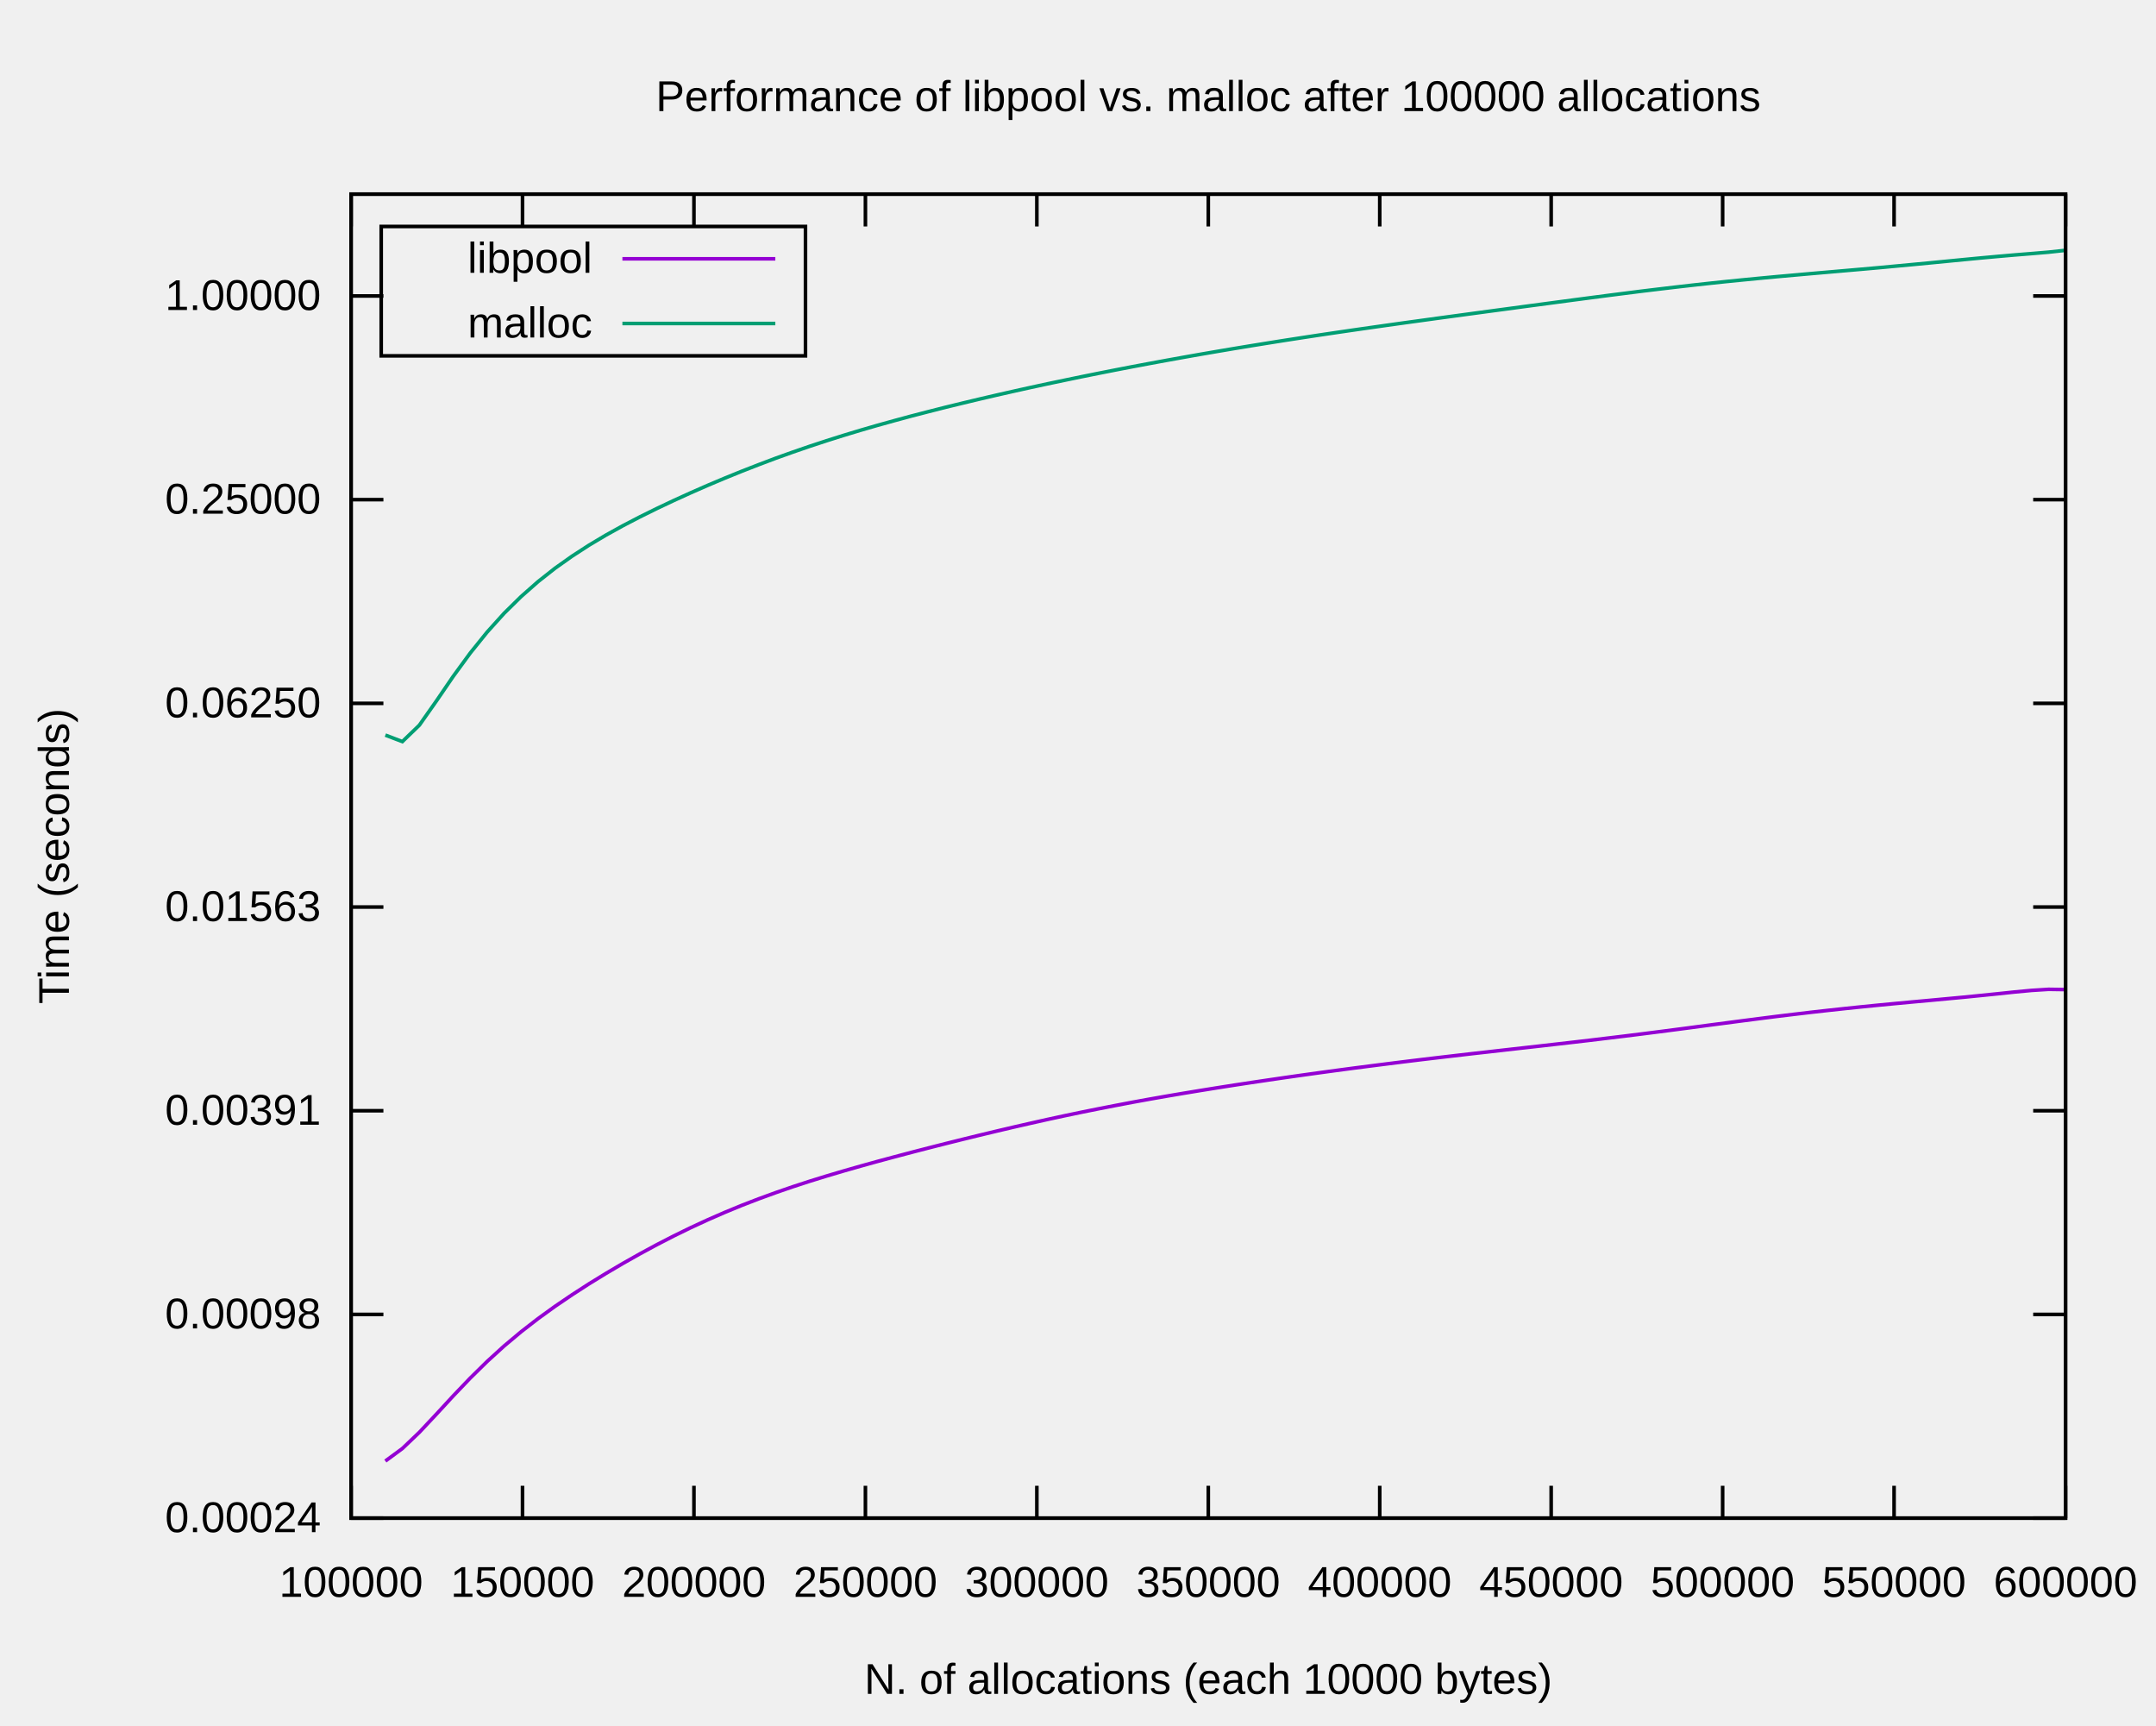
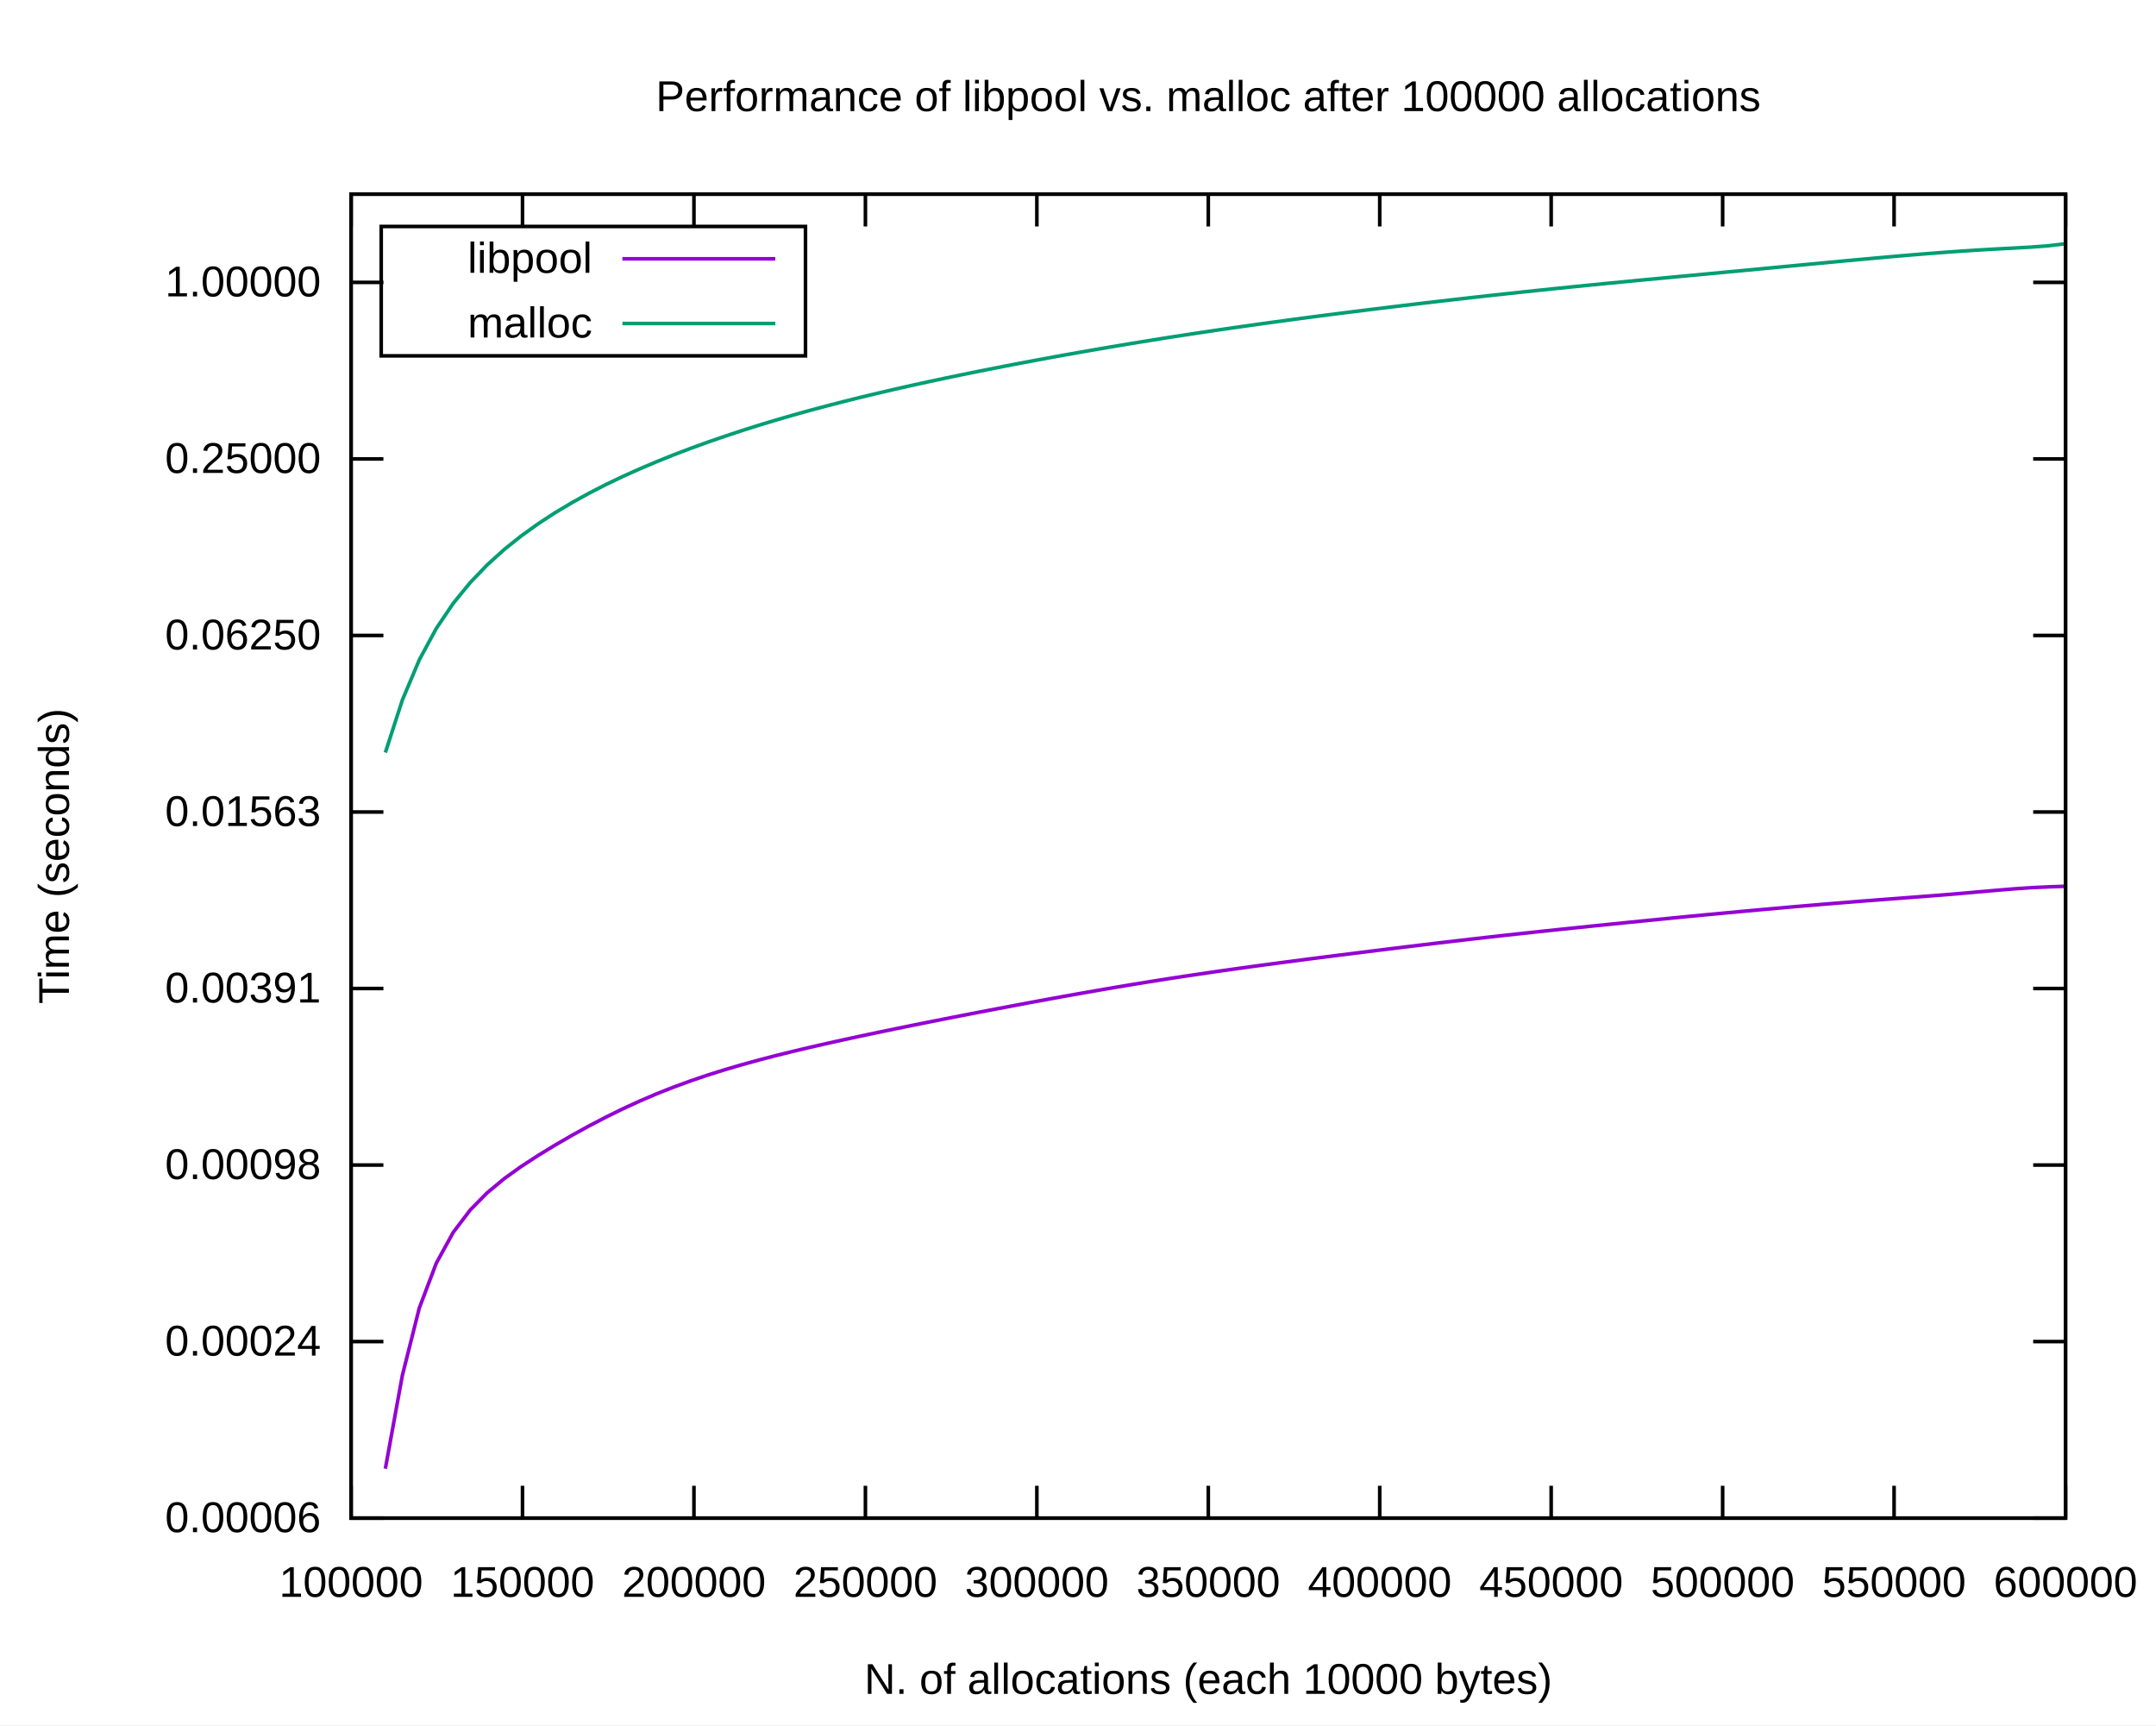
<svg xmlns="http://www.w3.org/2000/svg" xmlns:xlink="http://www.w3.org/1999/xlink" width="600" height="480" viewBox="0 0 600 480">
  <g id="gnuplot_canvas">
-     <rect x="0" y="0" width="600" height="480" fill="none" />
+     <rect x="0" y="0" width="600" height="480" fill="#ffffff" />
    <defs>
      <circle id="gpDot" r="0.5" stroke-width="0.5" stroke="currentColor" />
      <path id="gpPt0" stroke-width="0.222" stroke="currentColor" d="M-1,0 h2 M0,-1 v2" />
      <path id="gpPt1" stroke-width="0.222" stroke="currentColor" d="M-1,-1 L1,1 M1,-1 L-1,1" />
      <path id="gpPt2" stroke-width="0.222" stroke="currentColor" d="M-1,0 L1,0 M0,-1 L0,1 M-1,-1 L1,1 M-1,1 L1,-1" />
      <rect id="gpPt3" stroke-width="0.222" stroke="currentColor" x="-1" y="-1" width="2" height="2" />
      <rect id="gpPt4" stroke-width="0.222" stroke="currentColor" fill="currentColor" x="-1" y="-1" width="2" height="2" />
      <circle id="gpPt5" stroke-width="0.222" stroke="currentColor" cx="0" cy="0" r="1" />
      <use xlink:href="#gpPt5" id="gpPt6" fill="currentColor" stroke="none" />
      <path id="gpPt7" stroke-width="0.222" stroke="currentColor" d="M0,-1.33 L-1.33,0.67 L1.33,0.67 z" />
      <use xlink:href="#gpPt7" id="gpPt8" fill="currentColor" stroke="none" />
      <use xlink:href="#gpPt7" id="gpPt9" stroke="currentColor" transform="rotate(180)" />
      <use xlink:href="#gpPt9" id="gpPt10" fill="currentColor" stroke="none" />
      <use xlink:href="#gpPt3" id="gpPt11" stroke="currentColor" transform="rotate(45)" />
      <use xlink:href="#gpPt11" id="gpPt12" fill="currentColor" stroke="none" />
      <path id="gpPt13" stroke-width="0.222" stroke="currentColor" d="M0,1.330 L1.265,0.411 L0.782,-1.067 L-0.782,-1.076 L-1.265,0.411 z" />
      <use xlink:href="#gpPt13" id="gpPt14" fill="currentColor" stroke="none" />
      <filter id="textbox" filterUnits="objectBoundingBox" x="0" y="0" height="1" width="1">
-         <feFlood flood-color="white" flood-opacity="1" result="bgnd" />
+         <feFlood flood-color="#FFFFFF" flood-opacity="1" result="bgnd" />
        <feComposite in="SourceGraphic" in2="bgnd" operator="atop" />
      </filter>
      <filter id="greybox" filterUnits="objectBoundingBox" x="0" y="0" height="1" width="1">
        <feFlood flood-color="lightgrey" flood-opacity="1" result="grey" />
        <feComposite in="SourceGraphic" in2="grey" operator="atop" />
      </filter>
    </defs>
-     <g fill="none" color="white" stroke="currentColor" stroke-width="1.00" stroke-linecap="butt" stroke-linejoin="miter">
+     <g fill="none" color="#FFFFFF" stroke="currentColor" stroke-width="1.00" stroke-linecap="butt" stroke-linejoin="miter">
</g>
    <g fill="none" color="black" stroke="currentColor" stroke-width="1.00" stroke-linecap="butt" stroke-linejoin="miter">
      <path stroke="black" d="M97.70,422.40 L106.70,422.40 M574.82,422.40 L565.82,422.40  " />
      <g transform="translate(89.31,426.30)" stroke="none" fill="black" font-family="Arial" font-size="12.00" text-anchor="end">
        <text>
+           <tspan font-family="Arial">0.00006</tspan>
+         </text>
+       </g>
+     </g>
+     <g fill="none" color="black" stroke="currentColor" stroke-width="1.00" stroke-linecap="butt" stroke-linejoin="miter">
+       <path stroke="black" d="M97.70,373.28 L106.70,373.28 M574.82,373.28 L565.82,373.28  " />
+       <g transform="translate(89.31,377.18)" stroke="none" fill="black" font-family="Arial" font-size="12.00" text-anchor="end">
+         <text>
          <tspan font-family="Arial">0.00024</tspan>
        </text>
      </g>
    </g>
    <g fill="none" color="black" stroke="currentColor" stroke-width="1.00" stroke-linecap="butt" stroke-linejoin="miter">
-       <path stroke="black" d="M97.70,365.72 L106.70,365.72 M574.82,365.72 L565.82,365.72  " />
-       <g transform="translate(89.31,369.62)" stroke="none" fill="black" font-family="Arial" font-size="12.00" text-anchor="end">
+       <path stroke="black" d="M97.70,324.16 L106.70,324.16 M574.82,324.16 L565.82,324.16  " />
+       <g transform="translate(89.31,328.06)" stroke="none" fill="black" font-family="Arial" font-size="12.00" text-anchor="end">
        <text>
          <tspan font-family="Arial">0.00098</tspan>
        </text>
      </g>
    </g>
    <g fill="none" color="black" stroke="currentColor" stroke-width="1.00" stroke-linecap="butt" stroke-linejoin="miter">
-       <path stroke="black" d="M97.70,309.05 L106.70,309.05 M574.82,309.05 L565.82,309.05  " />
-       <g transform="translate(89.31,312.95)" stroke="none" fill="black" font-family="Arial" font-size="12.00" text-anchor="end">
+       <path stroke="black" d="M97.70,275.04 L106.70,275.04 M574.82,275.04 L565.82,275.04  " />
+       <g transform="translate(89.31,278.94)" stroke="none" fill="black" font-family="Arial" font-size="12.00" text-anchor="end">
        <text>
          <tspan font-family="Arial">0.00391</tspan>
        </text>
      </g>
    </g>
    <g fill="none" color="black" stroke="currentColor" stroke-width="1.00" stroke-linecap="butt" stroke-linejoin="miter">
-       <path stroke="black" d="M97.70,252.37 L106.70,252.37 M574.82,252.37 L565.82,252.37  " />
-       <g transform="translate(89.31,256.27)" stroke="none" fill="black" font-family="Arial" font-size="12.00" text-anchor="end">
+       <path stroke="black" d="M97.70,225.93 L106.70,225.93 M574.82,225.93 L565.82,225.93  " />
+       <g transform="translate(89.31,229.83)" stroke="none" fill="black" font-family="Arial" font-size="12.00" text-anchor="end">
        <text>
          <tspan font-family="Arial">0.01563</tspan>
        </text>
      </g>
    </g>
    <g fill="none" color="black" stroke="currentColor" stroke-width="1.00" stroke-linecap="butt" stroke-linejoin="miter">
-       <path stroke="black" d="M97.70,195.70 L106.70,195.70 M574.82,195.70 L565.82,195.70  " />
-       <g transform="translate(89.31,199.60)" stroke="none" fill="black" font-family="Arial" font-size="12.00" text-anchor="end">
+       <path stroke="black" d="M97.70,176.81 L106.70,176.81 M574.82,176.81 L565.82,176.81  " />
+       <g transform="translate(89.31,180.71)" stroke="none" fill="black" font-family="Arial" font-size="12.00" text-anchor="end">
        <text>
          <tspan font-family="Arial">0.06250</tspan>
        </text>
      </g>
    </g>
    <g fill="none" color="black" stroke="currentColor" stroke-width="1.00" stroke-linecap="butt" stroke-linejoin="miter">
-       <path stroke="black" d="M97.70,139.02 L106.70,139.02 M574.82,139.02 L565.82,139.02  " />
-       <g transform="translate(89.31,142.92)" stroke="none" fill="black" font-family="Arial" font-size="12.00" text-anchor="end">
+       <path stroke="black" d="M97.70,127.69 L106.70,127.69 M574.82,127.69 L565.82,127.69  " />
+       <g transform="translate(89.31,131.59)" stroke="none" fill="black" font-family="Arial" font-size="12.00" text-anchor="end">
        <text>
          <tspan font-family="Arial">0.25000</tspan>
        </text>
      </g>
    </g>
    <g fill="none" color="black" stroke="currentColor" stroke-width="1.00" stroke-linecap="butt" stroke-linejoin="miter">
-       <path stroke="black" d="M97.70,82.35 L106.70,82.35 M574.82,82.35 L565.82,82.35  " />
-       <g transform="translate(89.31,86.25)" stroke="none" fill="black" font-family="Arial" font-size="12.00" text-anchor="end">
+       <path stroke="black" d="M97.70,78.57 L106.70,78.57 M574.82,78.57 L565.82,78.57  " />
+       <g transform="translate(89.31,82.47)" stroke="none" fill="black" font-family="Arial" font-size="12.00" text-anchor="end">
        <text>
          <tspan font-family="Arial">1.00000</tspan>
        </text>
      </g>
    </g>
    <g fill="none" color="black" stroke="currentColor" stroke-width="1.00" stroke-linecap="butt" stroke-linejoin="miter">
      <path stroke="black" d="M97.70,422.40 L97.70,413.40 M97.70,54.01 L97.70,63.01  " />
      <g transform="translate(97.70,444.30)" stroke="none" fill="black" font-family="Arial" font-size="12.00" text-anchor="middle">
        <text>
          <tspan font-family="Arial"> 100000</tspan>
        </text>
      </g>
    </g>
    <g fill="none" color="black" stroke="currentColor" stroke-width="1.00" stroke-linecap="butt" stroke-linejoin="miter">
      <path stroke="black" d="M145.41,422.40 L145.41,413.40 M145.41,54.01 L145.41,63.01  " />
      <g transform="translate(145.41,444.30)" stroke="none" fill="black" font-family="Arial" font-size="12.00" text-anchor="middle">
        <text>
          <tspan font-family="Arial"> 150000</tspan>
        </text>
      </g>
    </g>
    <g fill="none" color="black" stroke="currentColor" stroke-width="1.00" stroke-linecap="butt" stroke-linejoin="miter">
      <path stroke="black" d="M193.12,422.40 L193.12,413.40 M193.12,54.01 L193.12,63.01  " />
      <g transform="translate(193.12,444.30)" stroke="none" fill="black" font-family="Arial" font-size="12.00" text-anchor="middle">
        <text>
          <tspan font-family="Arial"> 200000</tspan>
        </text>
      </g>
    </g>
    <g fill="none" color="black" stroke="currentColor" stroke-width="1.00" stroke-linecap="butt" stroke-linejoin="miter">
      <path stroke="black" d="M240.84,422.40 L240.84,413.40 M240.84,54.01 L240.84,63.01  " />
      <g transform="translate(240.84,444.30)" stroke="none" fill="black" font-family="Arial" font-size="12.00" text-anchor="middle">
        <text>
          <tspan font-family="Arial"> 250000</tspan>
        </text>
      </g>
    </g>
    <g fill="none" color="black" stroke="currentColor" stroke-width="1.00" stroke-linecap="butt" stroke-linejoin="miter">
      <path stroke="black" d="M288.55,422.40 L288.55,413.40 M288.55,54.01 L288.55,63.01  " />
      <g transform="translate(288.55,444.30)" stroke="none" fill="black" font-family="Arial" font-size="12.00" text-anchor="middle">
        <text>
          <tspan font-family="Arial"> 300000</tspan>
        </text>
      </g>
    </g>
    <g fill="none" color="black" stroke="currentColor" stroke-width="1.00" stroke-linecap="butt" stroke-linejoin="miter">
      <path stroke="black" d="M336.26,422.40 L336.26,413.40 M336.26,54.01 L336.26,63.01  " />
      <g transform="translate(336.26,444.30)" stroke="none" fill="black" font-family="Arial" font-size="12.00" text-anchor="middle">
        <text>
          <tspan font-family="Arial"> 350000</tspan>
        </text>
      </g>
    </g>
    <g fill="none" color="black" stroke="currentColor" stroke-width="1.00" stroke-linecap="butt" stroke-linejoin="miter">
      <path stroke="black" d="M383.97,422.40 L383.97,413.40 M383.97,54.01 L383.97,63.01  " />
      <g transform="translate(383.97,444.30)" stroke="none" fill="black" font-family="Arial" font-size="12.00" text-anchor="middle">
        <text>
          <tspan font-family="Arial"> 400000</tspan>
        </text>
      </g>
    </g>
    <g fill="none" color="black" stroke="currentColor" stroke-width="1.00" stroke-linecap="butt" stroke-linejoin="miter">
      <path stroke="black" d="M431.68,422.40 L431.68,413.40 M431.68,54.01 L431.68,63.01  " />
      <g transform="translate(431.68,444.30)" stroke="none" fill="black" font-family="Arial" font-size="12.00" text-anchor="middle">
        <text>
          <tspan font-family="Arial"> 450000</tspan>
        </text>
      </g>
    </g>
    <g fill="none" color="black" stroke="currentColor" stroke-width="1.00" stroke-linecap="butt" stroke-linejoin="miter">
      <path stroke="black" d="M479.40,422.40 L479.40,413.40 M479.40,54.01 L479.40,63.01  " />
      <g transform="translate(479.40,444.30)" stroke="none" fill="black" font-family="Arial" font-size="12.00" text-anchor="middle">
        <text>
          <tspan font-family="Arial"> 500000</tspan>
        </text>
      </g>
    </g>
    <g fill="none" color="black" stroke="currentColor" stroke-width="1.00" stroke-linecap="butt" stroke-linejoin="miter">
      <path stroke="black" d="M527.11,422.40 L527.11,413.40 M527.11,54.01 L527.11,63.01  " />
      <g transform="translate(527.11,444.30)" stroke="none" fill="black" font-family="Arial" font-size="12.00" text-anchor="middle">
        <text>
          <tspan font-family="Arial"> 550000</tspan>
        </text>
      </g>
    </g>
    <g fill="none" color="black" stroke="currentColor" stroke-width="1.00" stroke-linecap="butt" stroke-linejoin="miter">
      <path stroke="black" d="M574.82,422.40 L574.82,413.40 M574.82,54.01 L574.82,63.01  " />
      <g transform="translate(574.82,444.30)" stroke="none" fill="black" font-family="Arial" font-size="12.00" text-anchor="middle">
        <text>
          <tspan font-family="Arial"> 600000</tspan>
        </text>
      </g>
    </g>
    <g fill="none" color="black" stroke="currentColor" stroke-width="1.00" stroke-linecap="butt" stroke-linejoin="miter">
</g>
    <g fill="none" color="black" stroke="currentColor" stroke-width="1.00" stroke-linecap="butt" stroke-linejoin="miter">
      <path stroke="black" d="M97.70,54.01 L97.70,422.40 L574.82,422.40 L574.82,54.01 L97.70,54.01 Z  " />
    </g>
    <g fill="none" color="black" stroke="currentColor" stroke-width="1.00" stroke-linecap="butt" stroke-linejoin="miter">
</g>
    <g fill="none" color="black" stroke="currentColor" stroke-width="1.00" stroke-linecap="butt" stroke-linejoin="miter">
      <path stroke="black" d="M106.09,99.01 L106.09,63.01 L224.16,63.01 L224.16,99.01 L106.09,99.01 Z  " />
    </g>
    <g id="gnuplot_plot_1">
      <g fill="none" color="black" stroke="currentColor" stroke-width="1.00" stroke-linecap="butt" stroke-linejoin="miter">
        <g transform="translate(164.82,75.91)" stroke="none" fill="black" font-family="Arial" font-size="12.00" text-anchor="end">
          <text>
            <tspan font-family="Arial">libpool</tspan>
          </text>
        </g>
      </g>
      <g fill="none" color="black" stroke="currentColor" stroke-width="1.00" stroke-linecap="butt" stroke-linejoin="miter">
-         <path stroke="rgb(148,   0, 211)" d="M173.21,72.01 L215.77,72.01 M107.24,406.52 L111.97,403.04 L116.69,398.54 L121.41,393.51 L126.13,388.39 L130.86,383.44   L135.58,378.80 L140.30,374.50 L145.03,370.54 L149.75,366.88 L154.47,363.47 L159.20,360.26 L163.92,357.21 L168.64,354.31   L173.36,351.53 L178.09,348.86 L182.81,346.31 L187.53,343.88 L192.26,341.57 L196.98,339.39 L201.70,337.33 L206.43,335.38   L211.15,333.56 L215.87,331.84 L220.59,330.21 L225.32,328.67 L230.04,327.21 L234.76,325.81 L239.49,324.46 L244.21,323.15   L248.93,321.88 L253.66,320.63 L258.38,319.41 L263.10,318.21 L267.82,317.03 L272.55,315.87 L277.27,314.74 L281.99,313.63   L286.72,312.55 L291.44,311.49 L296.16,310.47 L300.89,309.48 L305.61,308.53 L310.33,307.61 L315.05,306.71 L319.78,305.85   L324.50,305.02 L329.22,304.22 L333.95,303.44 L338.67,302.68 L343.39,301.94 L348.12,301.22 L352.84,300.52 L357.56,299.83   L362.28,299.16 L367.01,298.50 L371.73,297.86 L376.45,297.23 L381.18,296.62 L385.90,296.02 L390.62,295.43 L395.35,294.85   L400.07,294.29 L404.79,293.74 L409.51,293.19 L414.24,292.66 L418.96,292.12 L423.68,291.59 L428.41,291.06 L433.13,290.52   L437.85,289.98 L442.58,289.43 L447.30,288.86 L452.02,288.29 L456.74,287.70 L461.47,287.10 L466.19,286.49 L470.91,285.87   L475.64,285.24 L480.36,284.62 L485.08,284.00 L489.81,283.39 L494.53,282.79 L499.25,282.22 L503.97,281.66 L508.70,281.13   L513.42,280.62 L518.14,280.13 L522.87,279.66 L527.59,279.21 L532.31,278.77 L537.04,278.34 L541.76,277.90 L546.48,277.46   L551.20,276.99 L555.93,276.51 L560.65,276.01 L565.37,275.57 L570.10,275.27 L574.82,275.34  " />
+         <path stroke="rgb(148,   0, 211)" d="M173.21,72.01 L215.77,72.01 M107.24,408.64 L111.97,382.71 L116.69,363.94 L121.41,351.48 L126.13,342.89 L130.86,336.66   L135.58,331.88 L140.30,327.96 L145.03,324.57 L149.75,321.50 L154.47,318.62 L159.20,315.88 L163.92,313.28 L168.64,310.82   L173.36,308.50 L178.09,306.33 L182.81,304.31 L187.53,302.45 L192.26,300.72 L196.98,299.12 L201.70,297.64 L206.43,296.25   L211.15,294.95 L215.87,293.72 L220.59,292.55 L225.32,291.43 L230.04,290.35 L234.76,289.30 L239.49,288.28 L244.21,287.28   L248.93,286.31 L253.66,285.34 L258.38,284.40 L263.10,283.46 L267.82,282.54 L272.55,281.62 L277.27,280.72 L281.99,279.83   L286.72,278.94 L291.44,278.07 L296.16,277.21 L300.89,276.37 L305.61,275.54 L310.33,274.73 L315.05,273.94 L319.78,273.17   L324.50,272.42 L329.22,271.69 L333.95,270.99 L338.67,270.30 L343.39,269.63 L348.12,268.97 L352.84,268.33 L357.56,267.71   L362.28,267.09 L367.01,266.48 L371.73,265.88 L376.45,265.29 L381.18,264.70 L385.90,264.11 L390.62,263.53 L395.35,262.96   L400.07,262.39 L404.79,261.84 L409.51,261.29 L414.24,260.75 L418.96,260.22 L423.68,259.71 L428.41,259.20 L433.13,258.70   L437.85,258.21 L442.58,257.72 L447.30,257.24 L452.02,256.76 L456.74,256.29 L461.47,255.82 L466.19,255.35 L470.91,254.89   L475.64,254.44 L480.36,254.00 L485.08,253.56 L489.81,253.13 L494.53,252.71 L499.25,252.29 L503.97,251.89 L508.70,251.49   L513.42,251.11 L518.14,250.73 L522.87,250.37 L527.59,250.01 L532.31,249.65 L537.04,249.29 L541.76,248.92 L546.48,248.52   L551.20,248.10 L555.93,247.69 L560.65,247.30 L565.37,246.98 L570.10,246.76 L574.82,246.59  " />
      </g>
    </g>
    <g id="gnuplot_plot_2">
      <g fill="none" color="black" stroke="currentColor" stroke-width="1.00" stroke-linecap="butt" stroke-linejoin="miter">
        <g transform="translate(164.82,93.91)" stroke="none" fill="black" font-family="Arial" font-size="12.00" text-anchor="end">
          <text>
            <tspan font-family="Arial">malloc</tspan>
          </text>
        </g>
      </g>
      <g fill="none" color="black" stroke="currentColor" stroke-width="1.00" stroke-linecap="butt" stroke-linejoin="miter">
-         <path stroke="rgb(  0, 158, 115)" d="M173.21,90.01 L215.77,90.01 M107.24,204.53 L111.97,206.34 L116.69,201.79 L121.41,195.09 L126.13,188.18 L130.86,181.71   L135.58,175.86 L140.30,170.63 L145.03,165.98 L149.75,161.82 L154.47,158.10 L159.20,154.75 L163.92,151.69 L168.64,148.88   L173.36,146.27 L178.09,143.81 L182.81,141.48 L187.53,139.25 L192.26,137.10 L196.98,135.03 L201.70,133.04 L206.43,131.12   L211.15,129.28 L215.87,127.50 L220.59,125.81 L225.32,124.18 L230.04,122.63 L234.76,121.14 L239.49,119.71 L244.21,118.34   L248.93,117.03 L253.66,115.75 L258.38,114.53 L263.10,113.33 L267.82,112.18 L272.55,111.05 L277.27,109.95 L281.99,108.88   L286.72,107.83 L291.44,106.81 L296.16,105.82 L300.89,104.84 L305.61,103.89 L310.33,102.96 L315.05,102.05 L319.78,101.16   L324.50,100.29 L329.22,99.44 L333.95,98.60 L338.67,97.79 L343.39,96.99 L348.12,96.21 L352.84,95.45 L357.56,94.70   L362.28,93.97 L367.01,93.25 L371.73,92.55 L376.45,91.86 L381.18,91.18 L385.90,90.51 L390.62,89.85 L395.35,89.20   L400.07,88.55 L404.79,87.91 L409.51,87.27 L414.24,86.63 L418.96,86.00 L423.68,85.36 L428.41,84.73 L433.13,84.10   L437.85,83.47 L442.58,82.85 L447.30,82.23 L452.02,81.63 L456.74,81.03 L461.47,80.46 L466.19,79.90 L470.91,79.36   L475.64,78.84 L480.36,78.34 L485.08,77.87 L489.81,77.41 L494.53,76.97 L499.25,76.55 L503.97,76.13 L508.70,75.72   L513.42,75.31 L518.14,74.90 L522.87,74.48 L527.59,74.04 L532.31,73.60 L537.04,73.15 L541.76,72.69 L546.48,72.23   L551.20,71.78 L555.93,71.35 L560.65,70.94 L565.37,70.56 L570.10,70.16 L574.82,69.65  " />
-       </g>
-     </g>
-     <g fill="none" color="white" stroke="rgb(  0, 158, 115)" stroke-width="2.00" stroke-linecap="butt" stroke-linejoin="miter">
+         <path stroke="rgb(  0, 158, 115)" d="M173.21,90.01 L215.77,90.01 M107.24,209.39 L111.97,194.79 L116.69,183.59 L121.41,174.87 L126.13,167.87 L130.86,162.09   L135.58,157.18 L140.30,152.91 L145.03,149.13 L149.75,145.74 L154.47,142.66 L159.20,139.84 L163.92,137.23 L168.64,134.81   L173.36,132.55 L178.09,130.43 L182.81,128.43 L187.53,126.53 L192.26,124.73 L196.98,123.02 L201.70,121.39 L206.43,119.82   L211.15,118.33 L215.87,116.90 L220.59,115.53 L225.32,114.21 L230.04,112.95 L234.76,111.73 L239.49,110.55 L244.21,109.42   L248.93,108.32 L253.66,107.25 L258.38,106.22 L263.10,105.21 L267.82,104.23 L272.55,103.27 L277.27,102.34 L281.99,101.42   L286.72,100.53 L291.44,99.65 L296.16,98.79 L300.89,97.95 L305.61,97.13 L310.33,96.33 L315.05,95.54 L319.78,94.77   L324.50,94.01 L329.22,93.28 L333.95,92.56 L338.67,91.86 L343.39,91.17 L348.12,90.50 L352.84,89.84 L357.56,89.20   L362.28,88.56 L367.01,87.94 L371.73,87.33 L376.45,86.74 L381.18,86.15 L385.90,85.57 L390.62,85.00 L395.35,84.43   L400.07,83.88 L404.79,83.34 L409.51,82.80 L414.24,82.27 L418.96,81.76 L423.68,81.25 L428.41,80.75 L433.13,80.26   L437.85,79.78 L442.58,79.31 L447.30,78.84 L452.02,78.39 L456.74,77.93 L461.47,77.49 L466.19,77.04 L470.91,76.60   L475.64,76.16 L480.36,75.71 L485.08,75.27 L489.81,74.82 L494.53,74.37 L499.25,73.92 L503.97,73.47 L508.70,73.03   L513.42,72.58 L518.14,72.15 L522.87,71.72 L527.59,71.30 L532.31,70.90 L537.04,70.52 L541.76,70.16 L546.48,69.83   L551.20,69.53 L555.93,69.26 L560.65,69.01 L565.37,68.74 L570.10,68.38 L574.82,67.81  " />
+       </g>
+     </g>
+     <g fill="none" color="#FFFFFF" stroke="rgb(  0, 158, 115)" stroke-width="2.00" stroke-linecap="butt" stroke-linejoin="miter">
</g>
    <g fill="none" color="black" stroke="currentColor" stroke-width="2.00" stroke-linecap="butt" stroke-linejoin="miter">
</g>
    <g fill="none" color="black" stroke="black" stroke-width="1.00" stroke-linecap="butt" stroke-linejoin="miter">
</g>
    <g fill="none" color="black" stroke="currentColor" stroke-width="1.00" stroke-linecap="butt" stroke-linejoin="miter">
      <path stroke="black" d="M97.70,54.01 L97.70,422.40 L574.82,422.40 L574.82,54.01 L97.70,54.01 Z  " />
      <g transform="translate(19.18,238.21) rotate(270.00)" stroke="none" fill="black" font-family="Arial" font-size="12.00" text-anchor="middle">
        <text>
          <tspan font-family="Arial">Time (seconds)</tspan>
        </text>
      </g>
    </g>
    <g fill="none" color="black" stroke="currentColor" stroke-width="1.00" stroke-linecap="butt" stroke-linejoin="miter">
      <g transform="translate(336.26,471.30)" stroke="none" fill="black" font-family="Arial" font-size="12.00" text-anchor="middle">
        <text>
          <tspan font-family="Arial">N. of allocations (each 10000 bytes)</tspan>
        </text>
      </g>
    </g>
    <g fill="none" color="black" stroke="currentColor" stroke-width="1.00" stroke-linecap="butt" stroke-linejoin="miter">
</g>
    <g fill="none" color="black" stroke="currentColor" stroke-width="1.00" stroke-linecap="butt" stroke-linejoin="miter">
      <g transform="translate(336.26,30.91)" stroke="none" fill="black" font-family="Arial" font-size="12.00" text-anchor="middle">
        <text>
          <tspan font-family="Arial">Performance of libpool vs. malloc after 100000 allocations</tspan>
        </text>
      </g>
    </g>
    <g fill="none" color="black" stroke="currentColor" stroke-width="1.00" stroke-linecap="butt" stroke-linejoin="miter">
</g>
  </g>
</svg>
